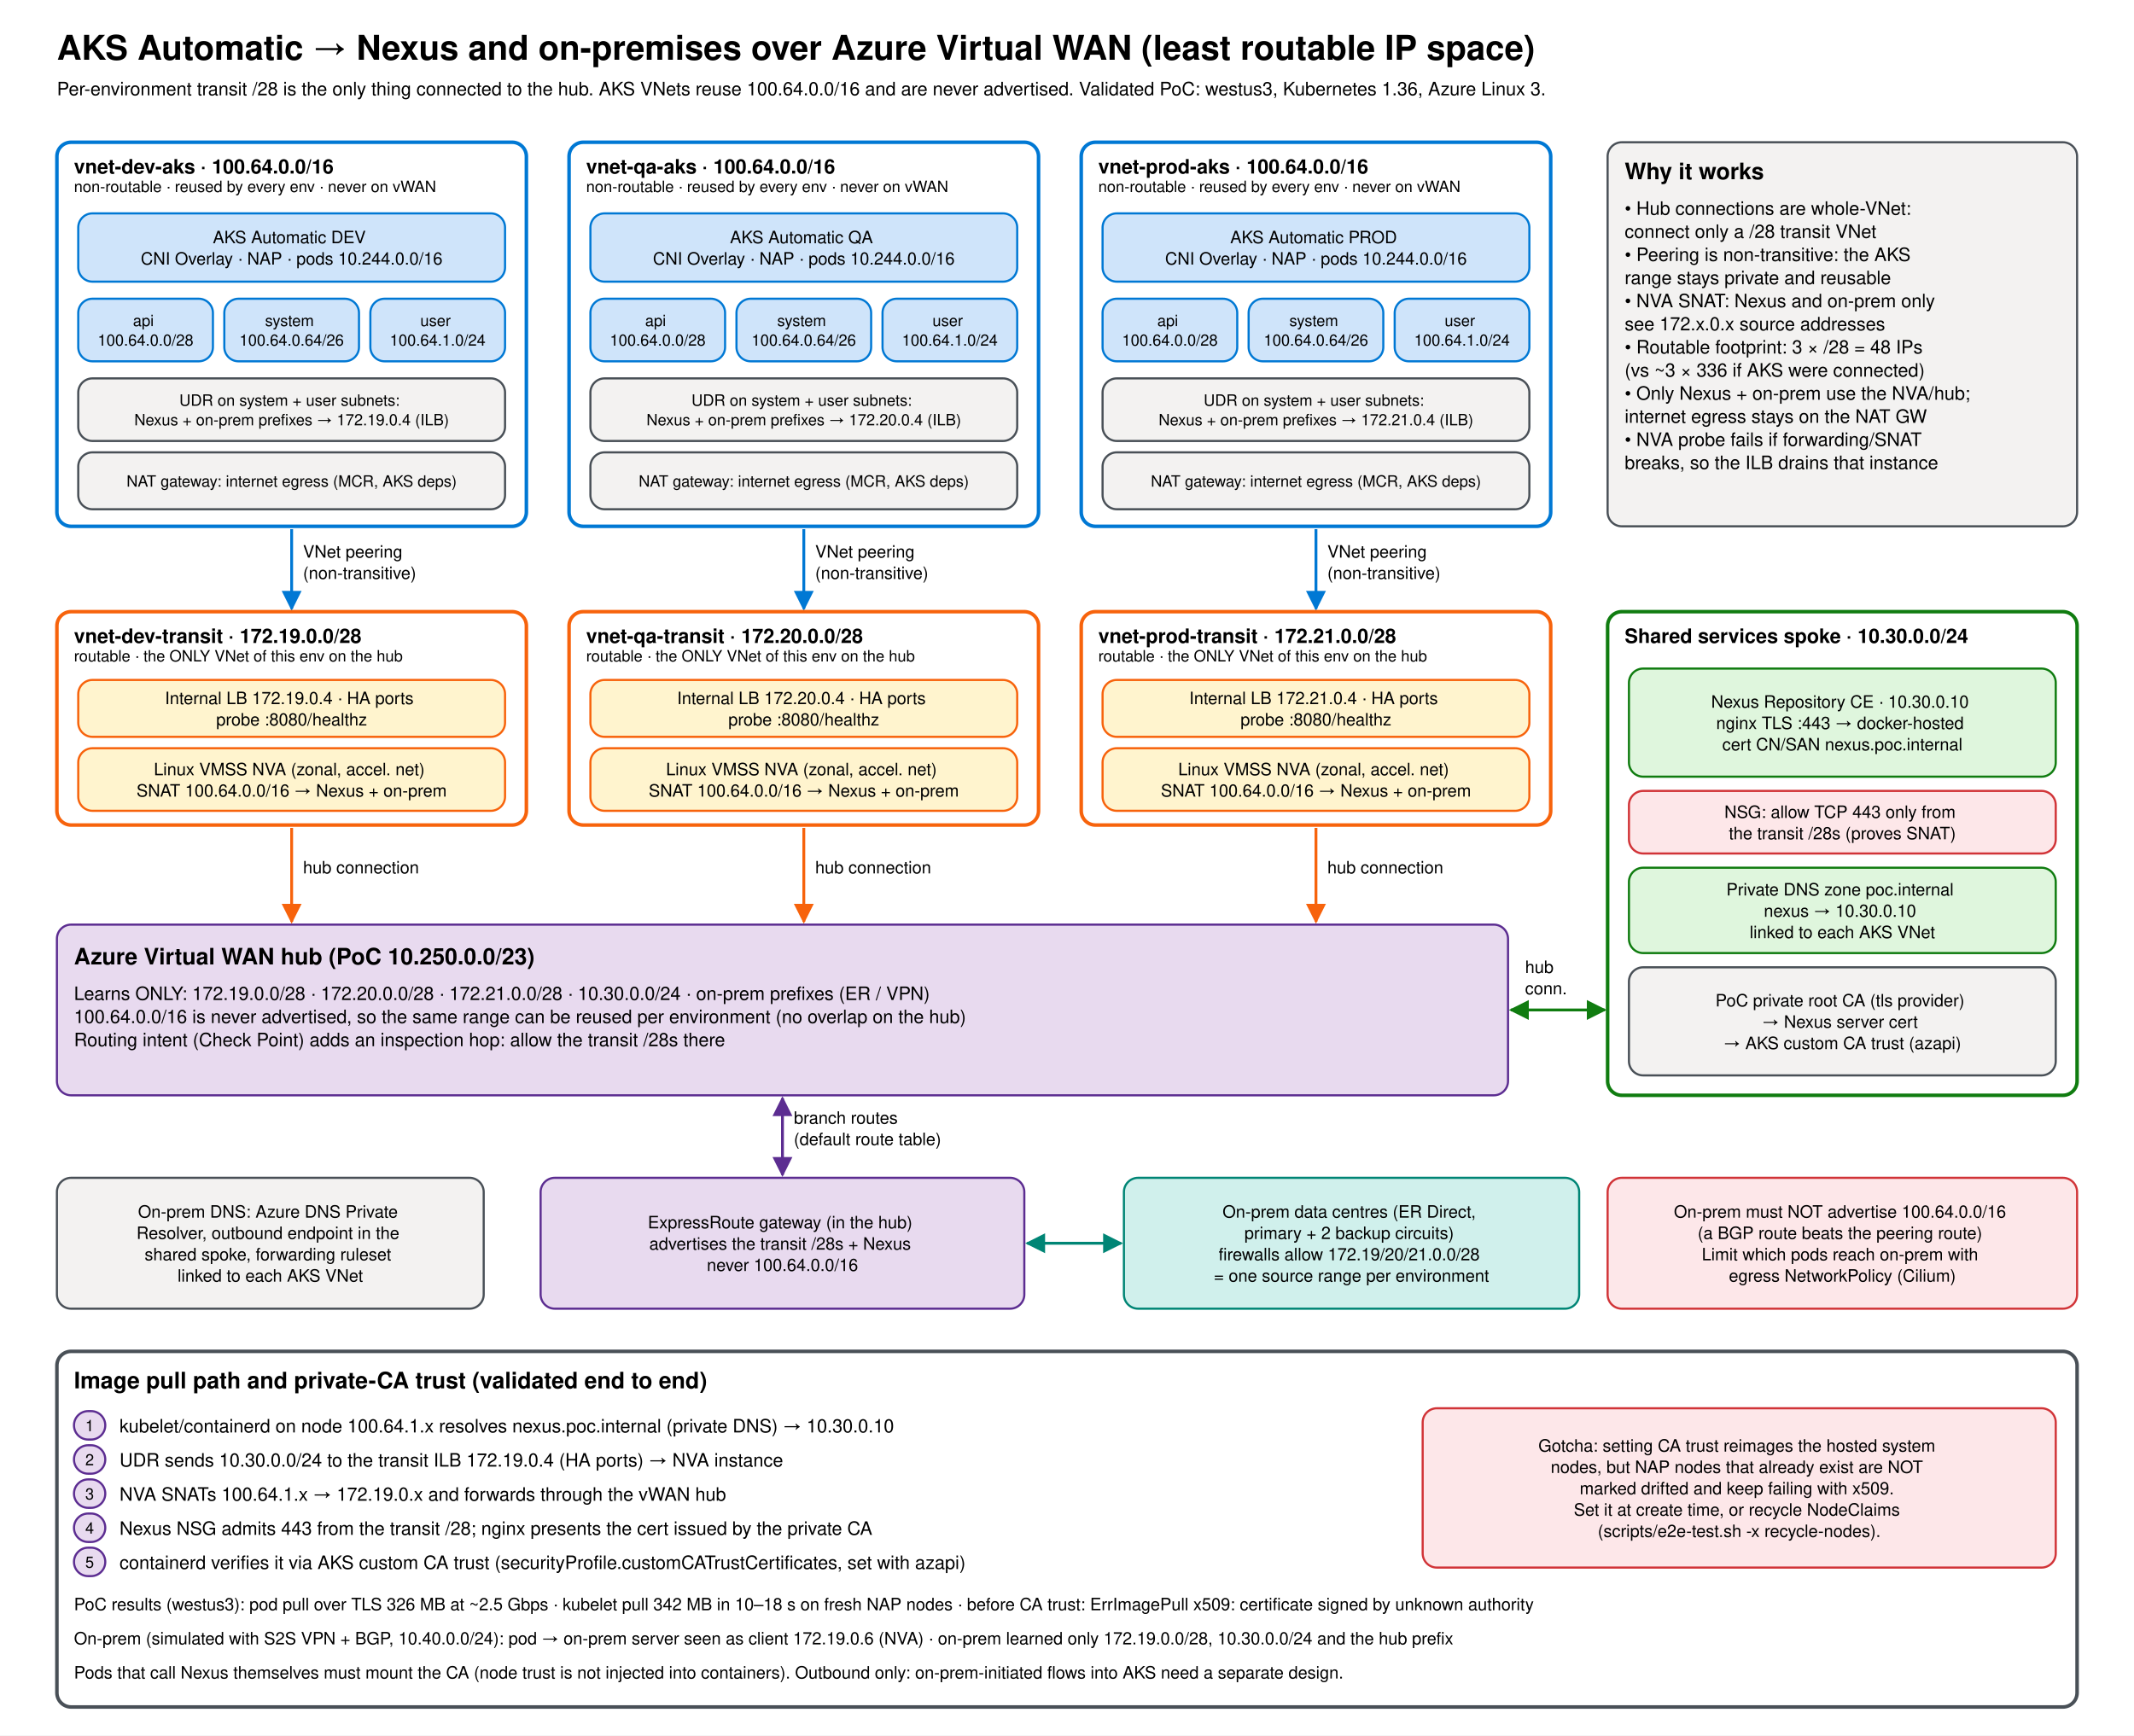
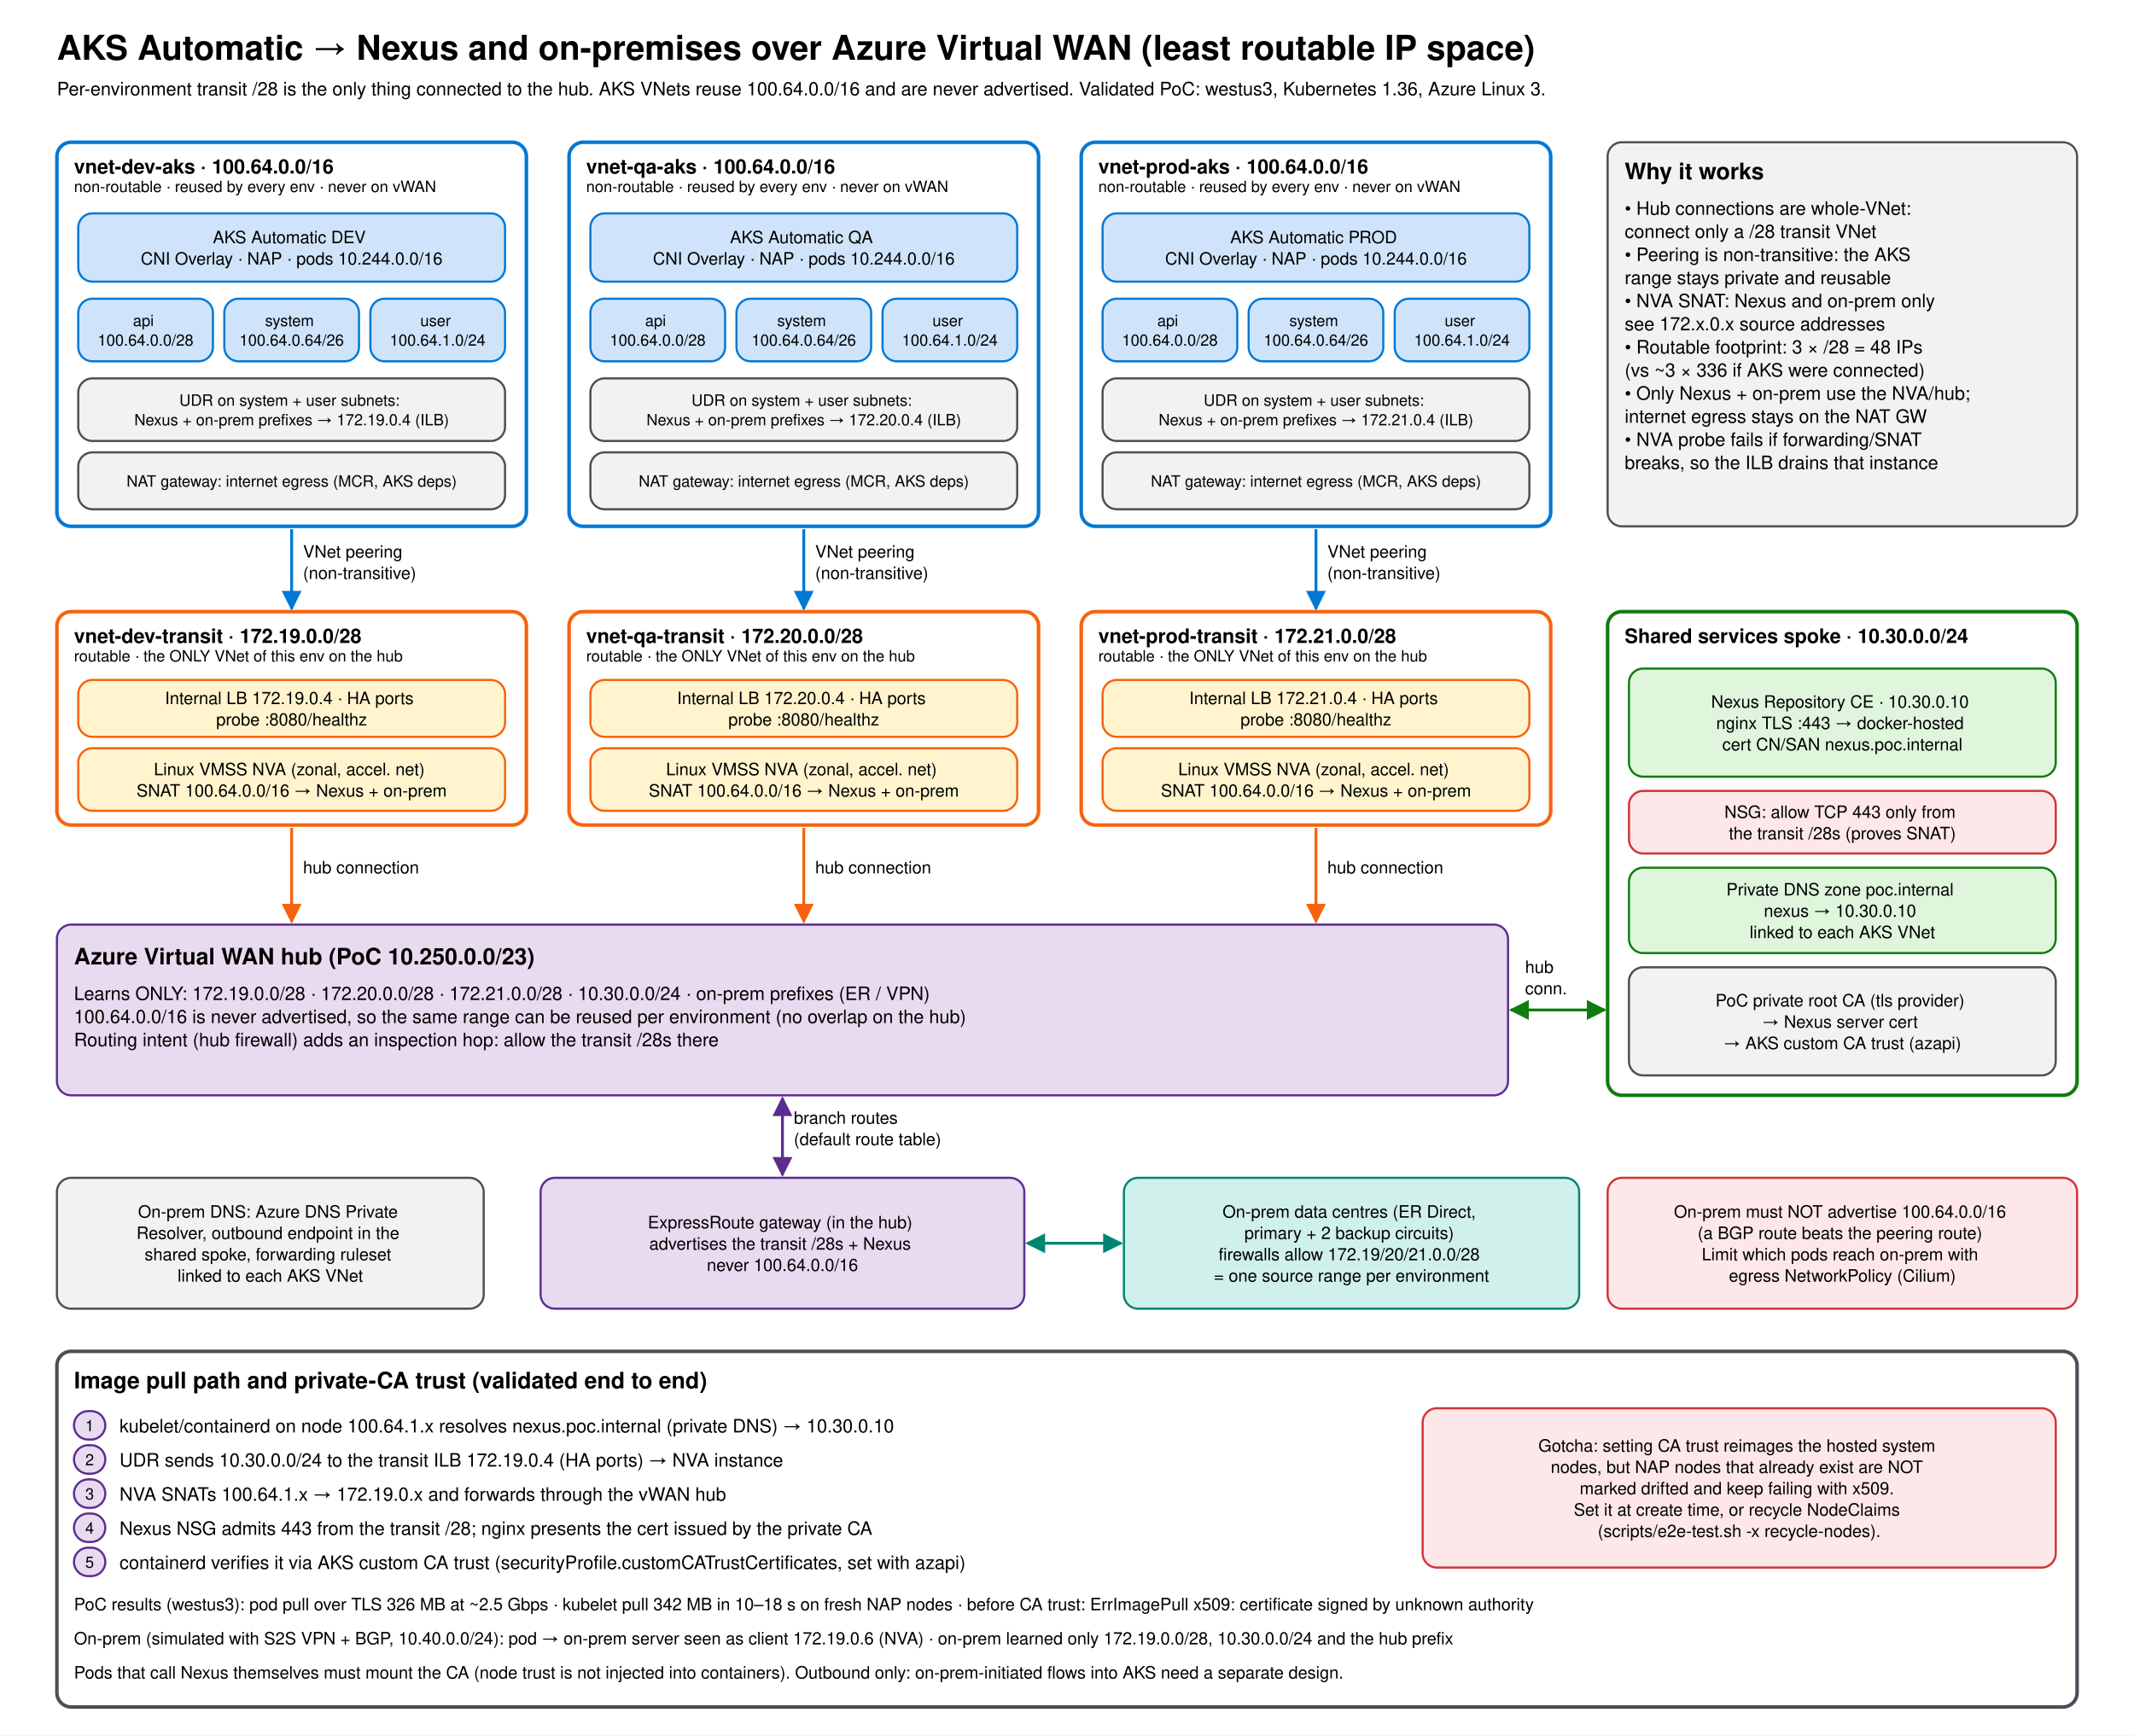
<svg xmlns="http://www.w3.org/2000/svg" width="1500" height="1220" viewBox="0 0 1500 1220" font-family="Segoe UI, Helvetica, Arial, sans-serif">
  <defs>
    <marker id="e0078D4" viewBox="0 0 10 10" refX="9" refY="5" markerWidth="7" markerHeight="7" orient="auto">
      <path d="M0,0 L10,5 L0,10 z" fill="#0078D4" />
    </marker>
    <marker id="s0078D4" viewBox="0 0 10 10" refX="1" refY="5" markerWidth="7" markerHeight="7" orient="auto">
      <path d="M10,0 L0,5 L10,10 z" fill="#0078D4" />
    </marker>
    <marker id="e495057" viewBox="0 0 10 10" refX="9" refY="5" markerWidth="7" markerHeight="7" orient="auto">
      <path d="M0,0 L10,5 L0,10 z" fill="#495057" />
    </marker>
    <marker id="s495057" viewBox="0 0 10 10" refX="1" refY="5" markerWidth="7" markerHeight="7" orient="auto">
      <path d="M10,0 L0,5 L10,10 z" fill="#495057" />
    </marker>
    <marker id="eF7630C" viewBox="0 0 10 10" refX="9" refY="5" markerWidth="7" markerHeight="7" orient="auto">
      <path d="M0,0 L10,5 L0,10 z" fill="#F7630C" />
    </marker>
    <marker id="sF7630C" viewBox="0 0 10 10" refX="1" refY="5" markerWidth="7" markerHeight="7" orient="auto">
      <path d="M10,0 L0,5 L10,10 z" fill="#F7630C" />
    </marker>
    <marker id="e1e1e1e" viewBox="0 0 10 10" refX="9" refY="5" markerWidth="7" markerHeight="7" orient="auto">
      <path d="M0,0 L10,5 L0,10 z" fill="#1e1e1e" />
    </marker>
    <marker id="s1e1e1e" viewBox="0 0 10 10" refX="1" refY="5" markerWidth="7" markerHeight="7" orient="auto">
      <path d="M10,0 L0,5 L10,10 z" fill="#1e1e1e" />
    </marker>
    <marker id="eD13438" viewBox="0 0 10 10" refX="9" refY="5" markerWidth="7" markerHeight="7" orient="auto">
      <path d="M0,0 L10,5 L0,10 z" fill="#D13438" />
    </marker>
    <marker id="sD13438" viewBox="0 0 10 10" refX="1" refY="5" markerWidth="7" markerHeight="7" orient="auto">
      <path d="M10,0 L0,5 L10,10 z" fill="#D13438" />
    </marker>
    <marker id="e5C2D91" viewBox="0 0 10 10" refX="9" refY="5" markerWidth="7" markerHeight="7" orient="auto">
      <path d="M0,0 L10,5 L0,10 z" fill="#5C2D91" />
    </marker>
    <marker id="s5C2D91" viewBox="0 0 10 10" refX="1" refY="5" markerWidth="7" markerHeight="7" orient="auto">
      <path d="M10,0 L0,5 L10,10 z" fill="#5C2D91" />
    </marker>
    <marker id="e107C10" viewBox="0 0 10 10" refX="9" refY="5" markerWidth="7" markerHeight="7" orient="auto">
      <path d="M0,0 L10,5 L0,10 z" fill="#107C10" />
    </marker>
    <marker id="s107C10" viewBox="0 0 10 10" refX="1" refY="5" markerWidth="7" markerHeight="7" orient="auto">
      <path d="M10,0 L0,5 L10,10 z" fill="#107C10" />
    </marker>
    <marker id="e008575" viewBox="0 0 10 10" refX="9" refY="5" markerWidth="7" markerHeight="7" orient="auto">
      <path d="M0,0 L10,5 L0,10 z" fill="#008575" />
    </marker>
    <marker id="s008575" viewBox="0 0 10 10" refX="1" refY="5" markerWidth="7" markerHeight="7" orient="auto">
      <path d="M10,0 L0,5 L10,10 z" fill="#008575" />
    </marker>
  </defs>
  <rect width="100%" height="100%" fill="#ffffff" />
  <text x="40" y="42" font-size="24" text-anchor="start" font-weight="bold">
    <tspan x="40" dy="0">AKS Automatic → Nexus and on-premises over Azure Virtual WAN (least routable IP space)</tspan>
  </text>
  <text x="40" y="67" font-size="13" text-anchor="start">
    <tspan x="40" dy="0">Per-environment transit /28 is the only thing connected to the hub. AKS VNets reuse 100.64.0.0/16 and are never advertised. Validated PoC: westus3, Kubernetes 1.36, Azure Linux 3.</tspan>
  </text>
  <rect x="40" y="100" width="330" height="270" rx="10" fill="none" stroke="#0078D4" stroke-width="2.5" />
  <text x="52" y="122" font-size="14" text-anchor="start" font-weight="bold">
    <tspan x="52" dy="0">vnet-dev-aks · 100.64.0.0/16</tspan>
  </text>
  <text x="52" y="135" font-size="11" text-anchor="start">
    <tspan x="52" dy="0">non-routable · reused by every env · never on vWAN</tspan>
  </text>
  <rect x="55" y="150" width="300" height="48" rx="10" fill="#CFE4FA" stroke="#0078D4" stroke-width="1.5" />
  <text x="205.0" y="171.0" font-size="12" text-anchor="middle">
    <tspan x="205.0" dy="0">AKS Automatic DEV</tspan>
    <tspan x="205.0" dy="15.0">CNI Overlay · NAP · pods 10.244.0.0/16</tspan>
  </text>
  <rect x="55.0" y="210" width="94.667" height="44" rx="10" fill="#CFE4FA" stroke="#0078D4" stroke-width="1.5" />
  <text x="102.333" y="229.25" font-size="11" text-anchor="middle">
    <tspan x="102.333" dy="0">api</tspan>
    <tspan x="102.333" dy="13.75">100.64.0.0/28</tspan>
  </text>
  <rect x="157.667" y="210" width="94.667" height="44" rx="10" fill="#CFE4FA" stroke="#0078D4" stroke-width="1.5" />
  <text x="205" y="229.25" font-size="11" text-anchor="middle">
    <tspan x="205" dy="0">system</tspan>
    <tspan x="205" dy="13.75">100.64.0.64/26</tspan>
  </text>
  <rect x="260.333" y="210" width="94.667" height="44" rx="10" fill="#CFE4FA" stroke="#0078D4" stroke-width="1.5" />
  <text x="307.667" y="229.25" font-size="11" text-anchor="middle">
    <tspan x="307.667" dy="0">user</tspan>
    <tspan x="307.667" dy="13.75">100.64.1.0/24</tspan>
  </text>
  <rect x="55" y="266" width="300" height="44" rx="10" fill="#F3F2F1" stroke="#495057" stroke-width="1.5" />
  <text x="205.0" y="285.25" font-size="11" text-anchor="middle">
    <tspan x="205.0" dy="0">UDR on system + user subnets:</tspan>
    <tspan x="205.0" dy="13.75">Nexus + on-prem prefixes → 172.19.0.4 (ILB)</tspan>
  </text>
  <rect x="55" y="318" width="300" height="40" rx="10" fill="#F3F2F1" stroke="#495057" stroke-width="1.5" />
  <text x="205.0" y="342.125" font-size="11" text-anchor="middle">
    <tspan x="205.0" dy="0">NAT gateway: internet egress (MCR, AKS deps)</tspan>
  </text>
  <line x1="205.0" y1="372" x2="205.0" y2="428" stroke="#0078D4" stroke-width="2" marker-end="url(#e0078D4)" />
  <text x="213.0" y="392" font-size="12" text-anchor="start">
    <tspan x="213.0" dy="0">VNet peering</tspan>
    <tspan x="213.0" dy="15.0">(non-transitive)</tspan>
  </text>
  <rect x="40" y="430" width="330" height="150" rx="10" fill="none" stroke="#F7630C" stroke-width="2.5" />
  <text x="52" y="452" font-size="14" text-anchor="start" font-weight="bold">
    <tspan x="52" dy="0">vnet-dev-transit · 172.19.0.0/28</tspan>
  </text>
  <text x="52" y="465" font-size="11" text-anchor="start">
    <tspan x="52" dy="0">routable · the ONLY VNet of this env on the hub</tspan>
  </text>
  <rect x="55" y="478" width="300" height="40" rx="10" fill="#FFF4CE" stroke="#F7630C" stroke-width="1.5" />
  <text x="205.0" y="495.0" font-size="12" text-anchor="middle">
    <tspan x="205.0" dy="0">Internal LB 172.19.0.4 · HA ports</tspan>
    <tspan x="205.0" dy="15.0">probe :8080/healthz</tspan>
  </text>
  <rect x="55" y="526" width="300" height="44" rx="10" fill="#FFF4CE" stroke="#F7630C" stroke-width="1.5" />
  <text x="205.0" y="545.0" font-size="12" text-anchor="middle">
    <tspan x="205.0" dy="0">Linux VMSS NVA (zonal, accel. net)</tspan>
    <tspan x="205.0" dy="15.0">SNAT 100.64.0.0/16 → Nexus + on-prem</tspan>
  </text>
  <line x1="205.0" y1="582" x2="205.0" y2="648" stroke="#F7630C" stroke-width="2" marker-end="url(#eF7630C)" />
  <text x="213.0" y="614" font-size="12" text-anchor="start">
    <tspan x="213.0" dy="0">hub connection</tspan>
  </text>
  <rect x="400" y="100" width="330" height="270" rx="10" fill="none" stroke="#0078D4" stroke-width="2.5" />
  <text x="412" y="122" font-size="14" text-anchor="start" font-weight="bold">
    <tspan x="412" dy="0">vnet-qa-aks · 100.64.0.0/16</tspan>
  </text>
  <text x="412" y="135" font-size="11" text-anchor="start">
    <tspan x="412" dy="0">non-routable · reused by every env · never on vWAN</tspan>
  </text>
  <rect x="415" y="150" width="300" height="48" rx="10" fill="#CFE4FA" stroke="#0078D4" stroke-width="1.5" />
  <text x="565.0" y="171.0" font-size="12" text-anchor="middle">
    <tspan x="565.0" dy="0">AKS Automatic QA</tspan>
    <tspan x="565.0" dy="15.0">CNI Overlay · NAP · pods 10.244.0.0/16</tspan>
  </text>
  <rect x="415.0" y="210" width="94.667" height="44" rx="10" fill="#CFE4FA" stroke="#0078D4" stroke-width="1.5" />
  <text x="462.333" y="229.25" font-size="11" text-anchor="middle">
    <tspan x="462.333" dy="0">api</tspan>
    <tspan x="462.333" dy="13.75">100.64.0.0/28</tspan>
  </text>
  <rect x="517.667" y="210" width="94.667" height="44" rx="10" fill="#CFE4FA" stroke="#0078D4" stroke-width="1.5" />
  <text x="565.0" y="229.25" font-size="11" text-anchor="middle">
    <tspan x="565.0" dy="0">system</tspan>
    <tspan x="565.0" dy="13.75">100.64.0.64/26</tspan>
  </text>
  <rect x="620.333" y="210" width="94.667" height="44" rx="10" fill="#CFE4FA" stroke="#0078D4" stroke-width="1.5" />
  <text x="667.667" y="229.25" font-size="11" text-anchor="middle">
    <tspan x="667.667" dy="0">user</tspan>
    <tspan x="667.667" dy="13.75">100.64.1.0/24</tspan>
  </text>
  <rect x="415" y="266" width="300" height="44" rx="10" fill="#F3F2F1" stroke="#495057" stroke-width="1.5" />
  <text x="565.0" y="285.25" font-size="11" text-anchor="middle">
    <tspan x="565.0" dy="0">UDR on system + user subnets:</tspan>
    <tspan x="565.0" dy="13.75">Nexus + on-prem prefixes → 172.20.0.4 (ILB)</tspan>
  </text>
  <rect x="415" y="318" width="300" height="40" rx="10" fill="#F3F2F1" stroke="#495057" stroke-width="1.5" />
  <text x="565.0" y="342.125" font-size="11" text-anchor="middle">
    <tspan x="565.0" dy="0">NAT gateway: internet egress (MCR, AKS deps)</tspan>
  </text>
  <line x1="565.0" y1="372" x2="565.0" y2="428" stroke="#0078D4" stroke-width="2" marker-end="url(#e0078D4)" />
  <text x="573.0" y="392" font-size="12" text-anchor="start">
    <tspan x="573.0" dy="0">VNet peering</tspan>
    <tspan x="573.0" dy="15.0">(non-transitive)</tspan>
  </text>
  <rect x="400" y="430" width="330" height="150" rx="10" fill="none" stroke="#F7630C" stroke-width="2.5" />
  <text x="412" y="452" font-size="14" text-anchor="start" font-weight="bold">
    <tspan x="412" dy="0">vnet-qa-transit · 172.20.0.0/28</tspan>
  </text>
  <text x="412" y="465" font-size="11" text-anchor="start">
    <tspan x="412" dy="0">routable · the ONLY VNet of this env on the hub</tspan>
  </text>
  <rect x="415" y="478" width="300" height="40" rx="10" fill="#FFF4CE" stroke="#F7630C" stroke-width="1.5" />
  <text x="565.0" y="495.0" font-size="12" text-anchor="middle">
    <tspan x="565.0" dy="0">Internal LB 172.20.0.4 · HA ports</tspan>
    <tspan x="565.0" dy="15.0">probe :8080/healthz</tspan>
  </text>
  <rect x="415" y="526" width="300" height="44" rx="10" fill="#FFF4CE" stroke="#F7630C" stroke-width="1.5" />
  <text x="565.0" y="545.0" font-size="12" text-anchor="middle">
    <tspan x="565.0" dy="0">Linux VMSS NVA (zonal, accel. net)</tspan>
    <tspan x="565.0" dy="15.0">SNAT 100.64.0.0/16 → Nexus + on-prem</tspan>
  </text>
  <line x1="565.0" y1="582" x2="565.0" y2="648" stroke="#F7630C" stroke-width="2" marker-end="url(#eF7630C)" />
  <text x="573.0" y="614" font-size="12" text-anchor="start">
    <tspan x="573.0" dy="0">hub connection</tspan>
  </text>
  <rect x="760" y="100" width="330" height="270" rx="10" fill="none" stroke="#0078D4" stroke-width="2.5" />
  <text x="772" y="122" font-size="14" text-anchor="start" font-weight="bold">
    <tspan x="772" dy="0">vnet-prod-aks · 100.64.0.0/16</tspan>
  </text>
  <text x="772" y="135" font-size="11" text-anchor="start">
    <tspan x="772" dy="0">non-routable · reused by every env · never on vWAN</tspan>
  </text>
  <rect x="775" y="150" width="300" height="48" rx="10" fill="#CFE4FA" stroke="#0078D4" stroke-width="1.5" />
  <text x="925.0" y="171.0" font-size="12" text-anchor="middle">
    <tspan x="925.0" dy="0">AKS Automatic PROD</tspan>
    <tspan x="925.0" dy="15.0">CNI Overlay · NAP · pods 10.244.0.0/16</tspan>
  </text>
  <rect x="775.0" y="210" width="94.667" height="44" rx="10" fill="#CFE4FA" stroke="#0078D4" stroke-width="1.5" />
  <text x="822.333" y="229.25" font-size="11" text-anchor="middle">
    <tspan x="822.333" dy="0">api</tspan>
    <tspan x="822.333" dy="13.75">100.64.0.0/28</tspan>
  </text>
  <rect x="877.667" y="210" width="94.667" height="44" rx="10" fill="#CFE4FA" stroke="#0078D4" stroke-width="1.5" />
  <text x="925.0" y="229.25" font-size="11" text-anchor="middle">
    <tspan x="925.0" dy="0">system</tspan>
    <tspan x="925.0" dy="13.75">100.64.0.64/26</tspan>
  </text>
  <rect x="980.333" y="210" width="94.667" height="44" rx="10" fill="#CFE4FA" stroke="#0078D4" stroke-width="1.5" />
  <text x="1027.667" y="229.25" font-size="11" text-anchor="middle">
    <tspan x="1027.667" dy="0">user</tspan>
    <tspan x="1027.667" dy="13.75">100.64.1.0/24</tspan>
  </text>
  <rect x="775" y="266" width="300" height="44" rx="10" fill="#F3F2F1" stroke="#495057" stroke-width="1.5" />
  <text x="925.0" y="285.25" font-size="11" text-anchor="middle">
    <tspan x="925.0" dy="0">UDR on system + user subnets:</tspan>
    <tspan x="925.0" dy="13.75">Nexus + on-prem prefixes → 172.21.0.4 (ILB)</tspan>
  </text>
  <rect x="775" y="318" width="300" height="40" rx="10" fill="#F3F2F1" stroke="#495057" stroke-width="1.5" />
  <text x="925.0" y="342.125" font-size="11" text-anchor="middle">
    <tspan x="925.0" dy="0">NAT gateway: internet egress (MCR, AKS deps)</tspan>
  </text>
  <line x1="925.0" y1="372" x2="925.0" y2="428" stroke="#0078D4" stroke-width="2" marker-end="url(#e0078D4)" />
  <text x="933.0" y="392" font-size="12" text-anchor="start">
    <tspan x="933.0" dy="0">VNet peering</tspan>
    <tspan x="933.0" dy="15.0">(non-transitive)</tspan>
  </text>
  <rect x="760" y="430" width="330" height="150" rx="10" fill="none" stroke="#F7630C" stroke-width="2.5" />
  <text x="772" y="452" font-size="14" text-anchor="start" font-weight="bold">
    <tspan x="772" dy="0">vnet-prod-transit · 172.21.0.0/28</tspan>
  </text>
  <text x="772" y="465" font-size="11" text-anchor="start">
    <tspan x="772" dy="0">routable · the ONLY VNet of this env on the hub</tspan>
  </text>
  <rect x="775" y="478" width="300" height="40" rx="10" fill="#FFF4CE" stroke="#F7630C" stroke-width="1.5" />
  <text x="925.0" y="495.0" font-size="12" text-anchor="middle">
    <tspan x="925.0" dy="0">Internal LB 172.21.0.4 · HA ports</tspan>
    <tspan x="925.0" dy="15.0">probe :8080/healthz</tspan>
  </text>
  <rect x="775" y="526" width="300" height="44" rx="10" fill="#FFF4CE" stroke="#F7630C" stroke-width="1.5" />
  <text x="925.0" y="545.0" font-size="12" text-anchor="middle">
    <tspan x="925.0" dy="0">Linux VMSS NVA (zonal, accel. net)</tspan>
    <tspan x="925.0" dy="15.0">SNAT 100.64.0.0/16 → Nexus + on-prem</tspan>
  </text>
  <line x1="925.0" y1="582" x2="925.0" y2="648" stroke="#F7630C" stroke-width="2" marker-end="url(#eF7630C)" />
  <text x="933.0" y="614" font-size="12" text-anchor="start">
    <tspan x="933.0" dy="0">hub connection</tspan>
  </text>
  <rect x="40" y="650" width="1020" height="120" rx="10" fill="#E8DAEF" stroke="#5C2D91" stroke-width="1.5" />
  <text x="52" y="678" font-size="16" text-anchor="start" font-weight="bold">
    <tspan x="52" dy="0">Azure Virtual WAN hub (PoC 10.250.0.0/23)</tspan>
  </text>
  <text x="52" y="703" font-size="13" text-anchor="start">
    <tspan x="52" dy="0">Learns ONLY:  172.19.0.0/28 · 172.20.0.0/28 · 172.21.0.0/28 · 10.30.0.0/24 · on-prem prefixes (ER / VPN)</tspan>
    <tspan x="52" dy="16.25">100.64.0.0/16 is never advertised, so the same range can be reused per environment (no overlap on the hub)</tspan>
-     <tspan x="52" dy="16.25">Routing intent (Check Point) adds an inspection hop: allow the transit /28s there</tspan>
+     <tspan x="52" dy="16.25">Routing intent (hub firewall) adds an inspection hop: allow the transit /28s there</tspan>
  </text>
  <rect x="1130" y="430" width="330" height="340" rx="10" fill="none" stroke="#107C10" stroke-width="2.5" />
  <text x="1142" y="452" font-size="14" text-anchor="start" font-weight="bold">
    <tspan x="1142" dy="0">Shared services spoke · 10.30.0.0/24</tspan>
  </text>
  <rect x="1145" y="470" width="300" height="76" rx="10" fill="#DFF6DD" stroke="#107C10" stroke-width="1.5" />
  <text x="1295.0" y="497.5" font-size="12" text-anchor="middle">
    <tspan x="1295.0" dy="0">Nexus Repository CE · 10.30.0.10</tspan>
    <tspan x="1295.0" dy="15.0">nginx TLS :443 → docker-hosted</tspan>
    <tspan x="1295.0" dy="15.0">cert CN/SAN nexus.poc.internal</tspan>
  </text>
  <rect x="1145" y="556" width="300" height="44" rx="10" fill="#FDE7E9" stroke="#D13438" stroke-width="1.5" />
  <text x="1295.0" y="575.0" font-size="12" text-anchor="middle">
    <tspan x="1295.0" dy="0">NSG: allow TCP 443 only from</tspan>
    <tspan x="1295.0" dy="15.0">the transit /28s (proves SNAT)</tspan>
  </text>
  <rect x="1145" y="610" width="300" height="60" rx="10" fill="#DFF6DD" stroke="#107C10" stroke-width="1.5" />
  <text x="1295.0" y="629.5" font-size="12" text-anchor="middle">
    <tspan x="1295.0" dy="0">Private DNS zone poc.internal</tspan>
    <tspan x="1295.0" dy="15.0">nexus → 10.30.0.10</tspan>
    <tspan x="1295.0" dy="15.0">linked to each AKS VNet</tspan>
  </text>
  <rect x="1145" y="680" width="300" height="76" rx="10" fill="#F3F2F1" stroke="#495057" stroke-width="1.5" />
  <text x="1295.0" y="707.5" font-size="12" text-anchor="middle">
    <tspan x="1295.0" dy="0">PoC private root CA (tls provider)</tspan>
    <tspan x="1295.0" dy="15.0">→ Nexus server cert</tspan>
    <tspan x="1295.0" dy="15.0">→ AKS custom CA trust (azapi)</tspan>
  </text>
  <line x1="1062" y1="710" x2="1128" y2="710" stroke="#107C10" stroke-width="2" marker-end="url(#e107C10)" marker-start="url(#s107C10)" />
  <text x="1072" y="684" font-size="12" text-anchor="start">
    <tspan x="1072" dy="0">hub</tspan>
    <tspan x="1072" dy="15.0">conn.</tspan>
  </text>
  <rect x="1130" y="100" width="330" height="270" rx="10" fill="#F3F2F1" stroke="#495057" stroke-width="1.5" />
  <text x="1142" y="126" font-size="16" text-anchor="start" font-weight="bold">
    <tspan x="1142" dy="0">Why it works</tspan>
  </text>
  <text x="1142" y="151" font-size="13" text-anchor="start">
    <tspan x="1142" dy="0">• Hub connections are whole-VNet:</tspan>
    <tspan x="1142" dy="16.25">  connect only a /28 transit VNet</tspan>
    <tspan x="1142" dy="16.25">• Peering is non-transitive: the AKS</tspan>
    <tspan x="1142" dy="16.25">  range stays private and reusable</tspan>
    <tspan x="1142" dy="16.25">• NVA SNAT: Nexus and on-prem only</tspan>
    <tspan x="1142" dy="16.25">  see 172.x.0.x source addresses</tspan>
    <tspan x="1142" dy="16.25">• Routable footprint: 3 × /28 = 48 IPs</tspan>
    <tspan x="1142" dy="16.25">  (vs ~3 × 336 if AKS were connected)</tspan>
    <tspan x="1142" dy="16.25">• Only Nexus + on-prem use the NVA/hub;</tspan>
    <tspan x="1142" dy="16.25">  internet egress stays on the NAT GW</tspan>
    <tspan x="1142" dy="16.25">• NVA probe fails if forwarding/SNAT</tspan>
    <tspan x="1142" dy="16.25">  breaks, so the ILB drains that instance</tspan>
  </text>
  <line x1="550" y1="772" x2="550" y2="826" stroke="#5C2D91" stroke-width="2" marker-end="url(#e5C2D91)" marker-start="url(#s5C2D91)" />
  <text x="558" y="790" font-size="12" text-anchor="start">
    <tspan x="558" dy="0">branch routes</tspan>
    <tspan x="558" dy="15.0">(default route table)</tspan>
  </text>
  <rect x="40" y="828" width="300" height="92" rx="10" fill="#F3F2F1" stroke="#495057" stroke-width="1.5" />
  <text x="190.0" y="856.0" font-size="12" text-anchor="middle">
    <tspan x="190.0" dy="0">On-prem DNS: Azure DNS Private</tspan>
    <tspan x="190.0" dy="15.0">Resolver, outbound endpoint in the</tspan>
    <tspan x="190.0" dy="15.0">shared spoke, forwarding ruleset</tspan>
    <tspan x="190.0" dy="15.0">linked to each AKS VNet</tspan>
  </text>
  <rect x="380" y="828" width="340" height="92" rx="10" fill="#E8DAEF" stroke="#5C2D91" stroke-width="1.5" />
  <text x="550.0" y="863.5" font-size="12" text-anchor="middle">
    <tspan x="550.0" dy="0">ExpressRoute gateway (in the hub)</tspan>
    <tspan x="550.0" dy="15.0">advertises the transit /28s + Nexus</tspan>
    <tspan x="550.0" dy="15.0">never 100.64.0.0/16</tspan>
  </text>
  <line x1="722" y1="874" x2="788" y2="874" stroke="#008575" stroke-width="2" marker-end="url(#e008575)" marker-start="url(#s008575)" />
  <rect x="790" y="828" width="320" height="92" rx="10" fill="#D0F0EC" stroke="#008575" stroke-width="1.5" />
  <text x="950.0" y="856.0" font-size="12" text-anchor="middle">
    <tspan x="950.0" dy="0">On-prem data centres (ER Direct,</tspan>
    <tspan x="950.0" dy="15.0">primary + 2 backup circuits)</tspan>
    <tspan x="950.0" dy="15.0">firewalls allow 172.19/20/21.0.0/28</tspan>
    <tspan x="950.0" dy="15.0">= one source range per environment</tspan>
  </text>
  <rect x="1130" y="828" width="330" height="92" rx="10" fill="#FDE7E9" stroke="#D13438" stroke-width="1.5" />
  <text x="1295.0" y="856.0" font-size="12" text-anchor="middle">
    <tspan x="1295.0" dy="0">On-prem must NOT advertise 100.64.0.0/16</tspan>
    <tspan x="1295.0" dy="15.0">(a BGP route beats the peering route)</tspan>
    <tspan x="1295.0" dy="15.0">Limit which pods reach on-prem with</tspan>
    <tspan x="1295.0" dy="15.0">egress NetworkPolicy (Cilium)</tspan>
  </text>
  <rect x="40" y="950" width="1420" height="250" rx="10" fill="none" stroke="#495057" stroke-width="2.5" />
  <text x="52" y="976" font-size="16" text-anchor="start" font-weight="bold">
    <tspan x="52" dy="0">Image pull path and private-CA trust (validated end to end)</tspan>
  </text>
  <rect x="52" y="992" width="22" height="20" rx="10" fill="#E8DAEF" stroke="#5C2D91" stroke-width="1.5" />
  <text x="63.0" y="1006.125" font-size="11" text-anchor="middle">
    <tspan x="63.0" dy="0">1</tspan>
  </text>
  <text x="84" y="1007" font-size="13" text-anchor="start">
    <tspan x="84" dy="0">kubelet/containerd on node 100.64.1.x resolves nexus.poc.internal (private DNS) → 10.30.0.10</tspan>
  </text>
  <rect x="52" y="1016" width="22" height="20" rx="10" fill="#E8DAEF" stroke="#5C2D91" stroke-width="1.5" />
  <text x="63.0" y="1030.125" font-size="11" text-anchor="middle">
    <tspan x="63.0" dy="0">2</tspan>
  </text>
  <text x="84" y="1031" font-size="13" text-anchor="start">
    <tspan x="84" dy="0">UDR sends 10.30.0.0/24 to the transit ILB 172.19.0.4 (HA ports) → NVA instance</tspan>
  </text>
  <rect x="52" y="1040" width="22" height="20" rx="10" fill="#E8DAEF" stroke="#5C2D91" stroke-width="1.5" />
  <text x="63.0" y="1054.125" font-size="11" text-anchor="middle">
    <tspan x="63.0" dy="0">3</tspan>
  </text>
  <text x="84" y="1055" font-size="13" text-anchor="start">
    <tspan x="84" dy="0">NVA SNATs 100.64.1.x → 172.19.0.x and forwards through the vWAN hub</tspan>
  </text>
  <rect x="52" y="1064" width="22" height="20" rx="10" fill="#E8DAEF" stroke="#5C2D91" stroke-width="1.5" />
  <text x="63.0" y="1078.125" font-size="11" text-anchor="middle">
    <tspan x="63.0" dy="0">4</tspan>
  </text>
  <text x="84" y="1079" font-size="13" text-anchor="start">
    <tspan x="84" dy="0">Nexus NSG admits 443 from the transit /28; nginx presents the cert issued by the private CA</tspan>
  </text>
  <rect x="52" y="1088" width="22" height="20" rx="10" fill="#E8DAEF" stroke="#5C2D91" stroke-width="1.5" />
  <text x="63.0" y="1102.125" font-size="11" text-anchor="middle">
    <tspan x="63.0" dy="0">5</tspan>
  </text>
  <text x="84" y="1103" font-size="13" text-anchor="start">
    <tspan x="84" dy="0">containerd verifies it via AKS custom CA trust (securityProfile.customCATrustCertificates, set with azapi)</tspan>
  </text>
  <rect x="1000" y="990" width="445" height="112" rx="10" fill="#FDE7E9" stroke="#D13438" stroke-width="1.5" />
  <text x="1222.5" y="1020.5" font-size="12" text-anchor="middle">
    <tspan x="1222.5" dy="0">Gotcha: setting CA trust reimages the hosted system</tspan>
    <tspan x="1222.5" dy="15.0">nodes, but NAP nodes that already exist are NOT</tspan>
    <tspan x="1222.5" dy="15.0">marked drifted and keep failing with x509.</tspan>
    <tspan x="1222.5" dy="15.0">Set it at create time, or recycle NodeClaims</tspan>
    <tspan x="1222.5" dy="15.0">(scripts/e2e-test.sh -x recycle-nodes).</tspan>
  </text>
  <text x="52" y="1132" font-size="12" text-anchor="start">
    <tspan x="52" dy="0">PoC results (westus3): pod pull over TLS 326 MB at ~2.5 Gbps · kubelet pull 342 MB in 10–18 s on fresh NAP nodes · before CA trust: ErrImagePull x509: certificate signed by unknown authority</tspan>
  </text>
  <text x="52" y="1156" font-size="12" text-anchor="start">
    <tspan x="52" dy="0">On-prem (simulated with S2S VPN + BGP, 10.40.0.0/24): pod → on-prem server seen as client 172.19.0.6 (NVA) · on-prem learned only 172.19.0.0/28, 10.30.0.0/24 and the hub prefix</tspan>
  </text>
  <text x="52" y="1180" font-size="12" text-anchor="start">
    <tspan x="52" dy="0">Pods that call Nexus themselves must mount the CA (node trust is not injected into containers). Outbound only: on-prem-initiated flows into AKS need a separate design.</tspan>
  </text>
</svg>
